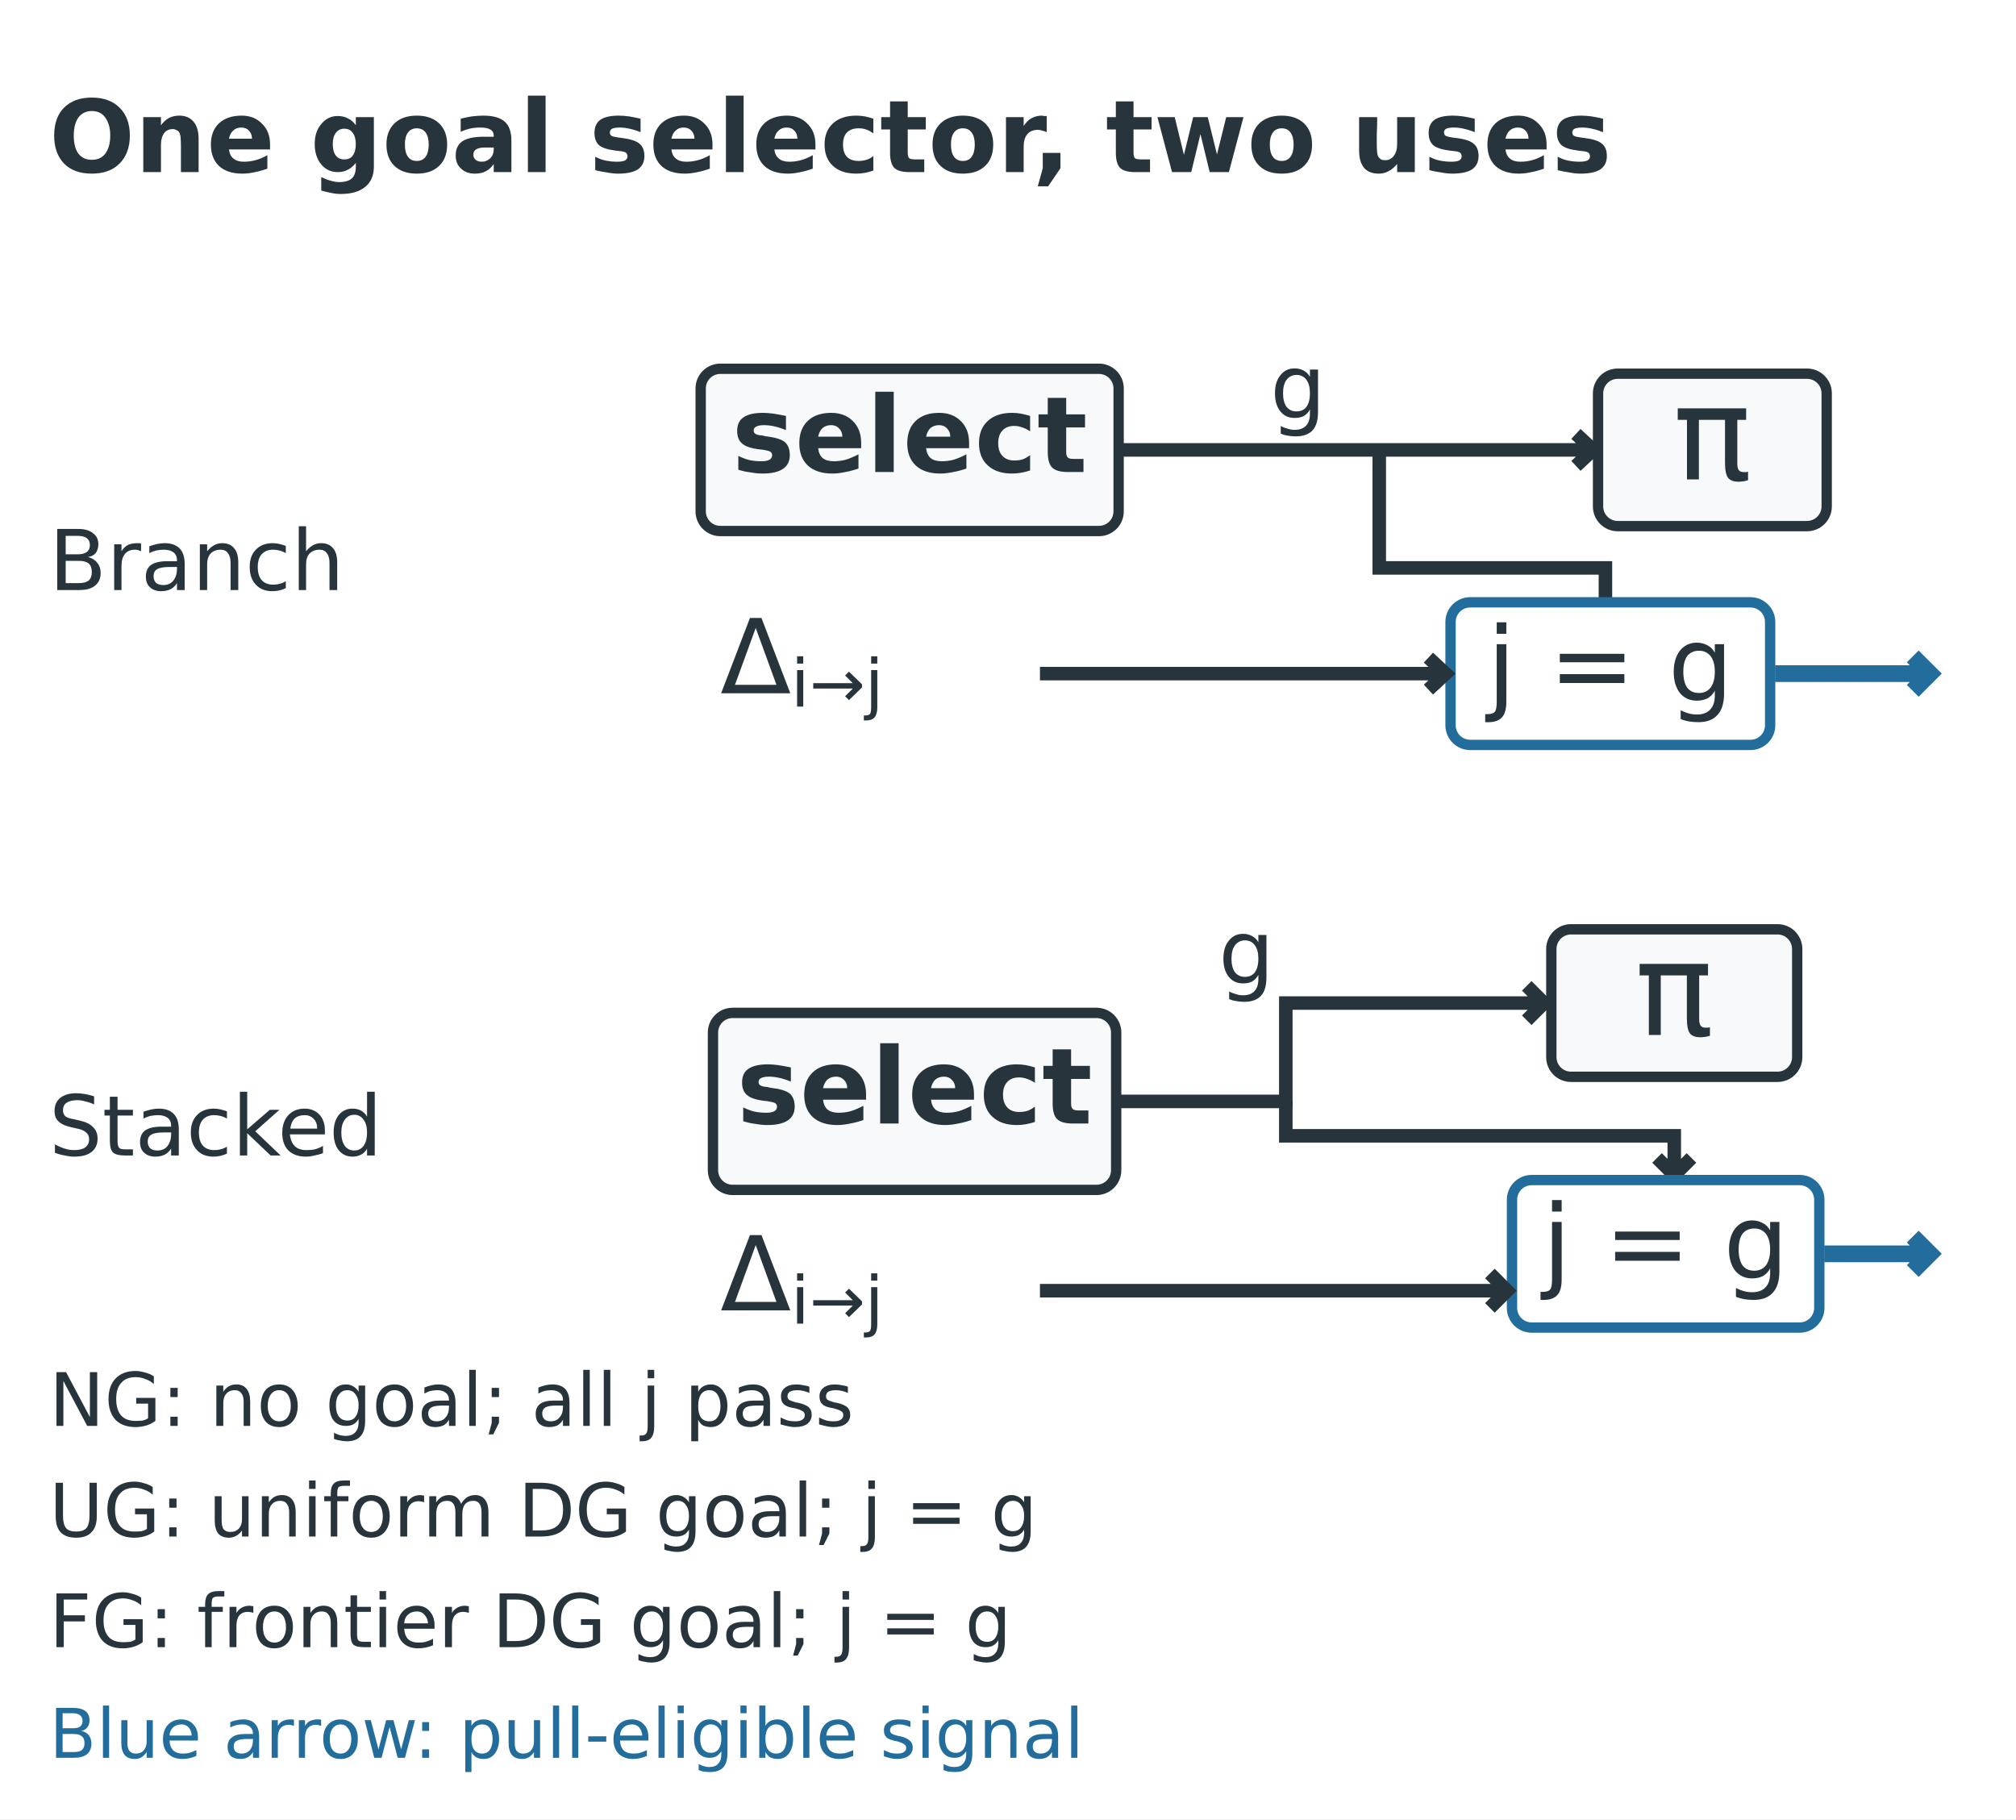
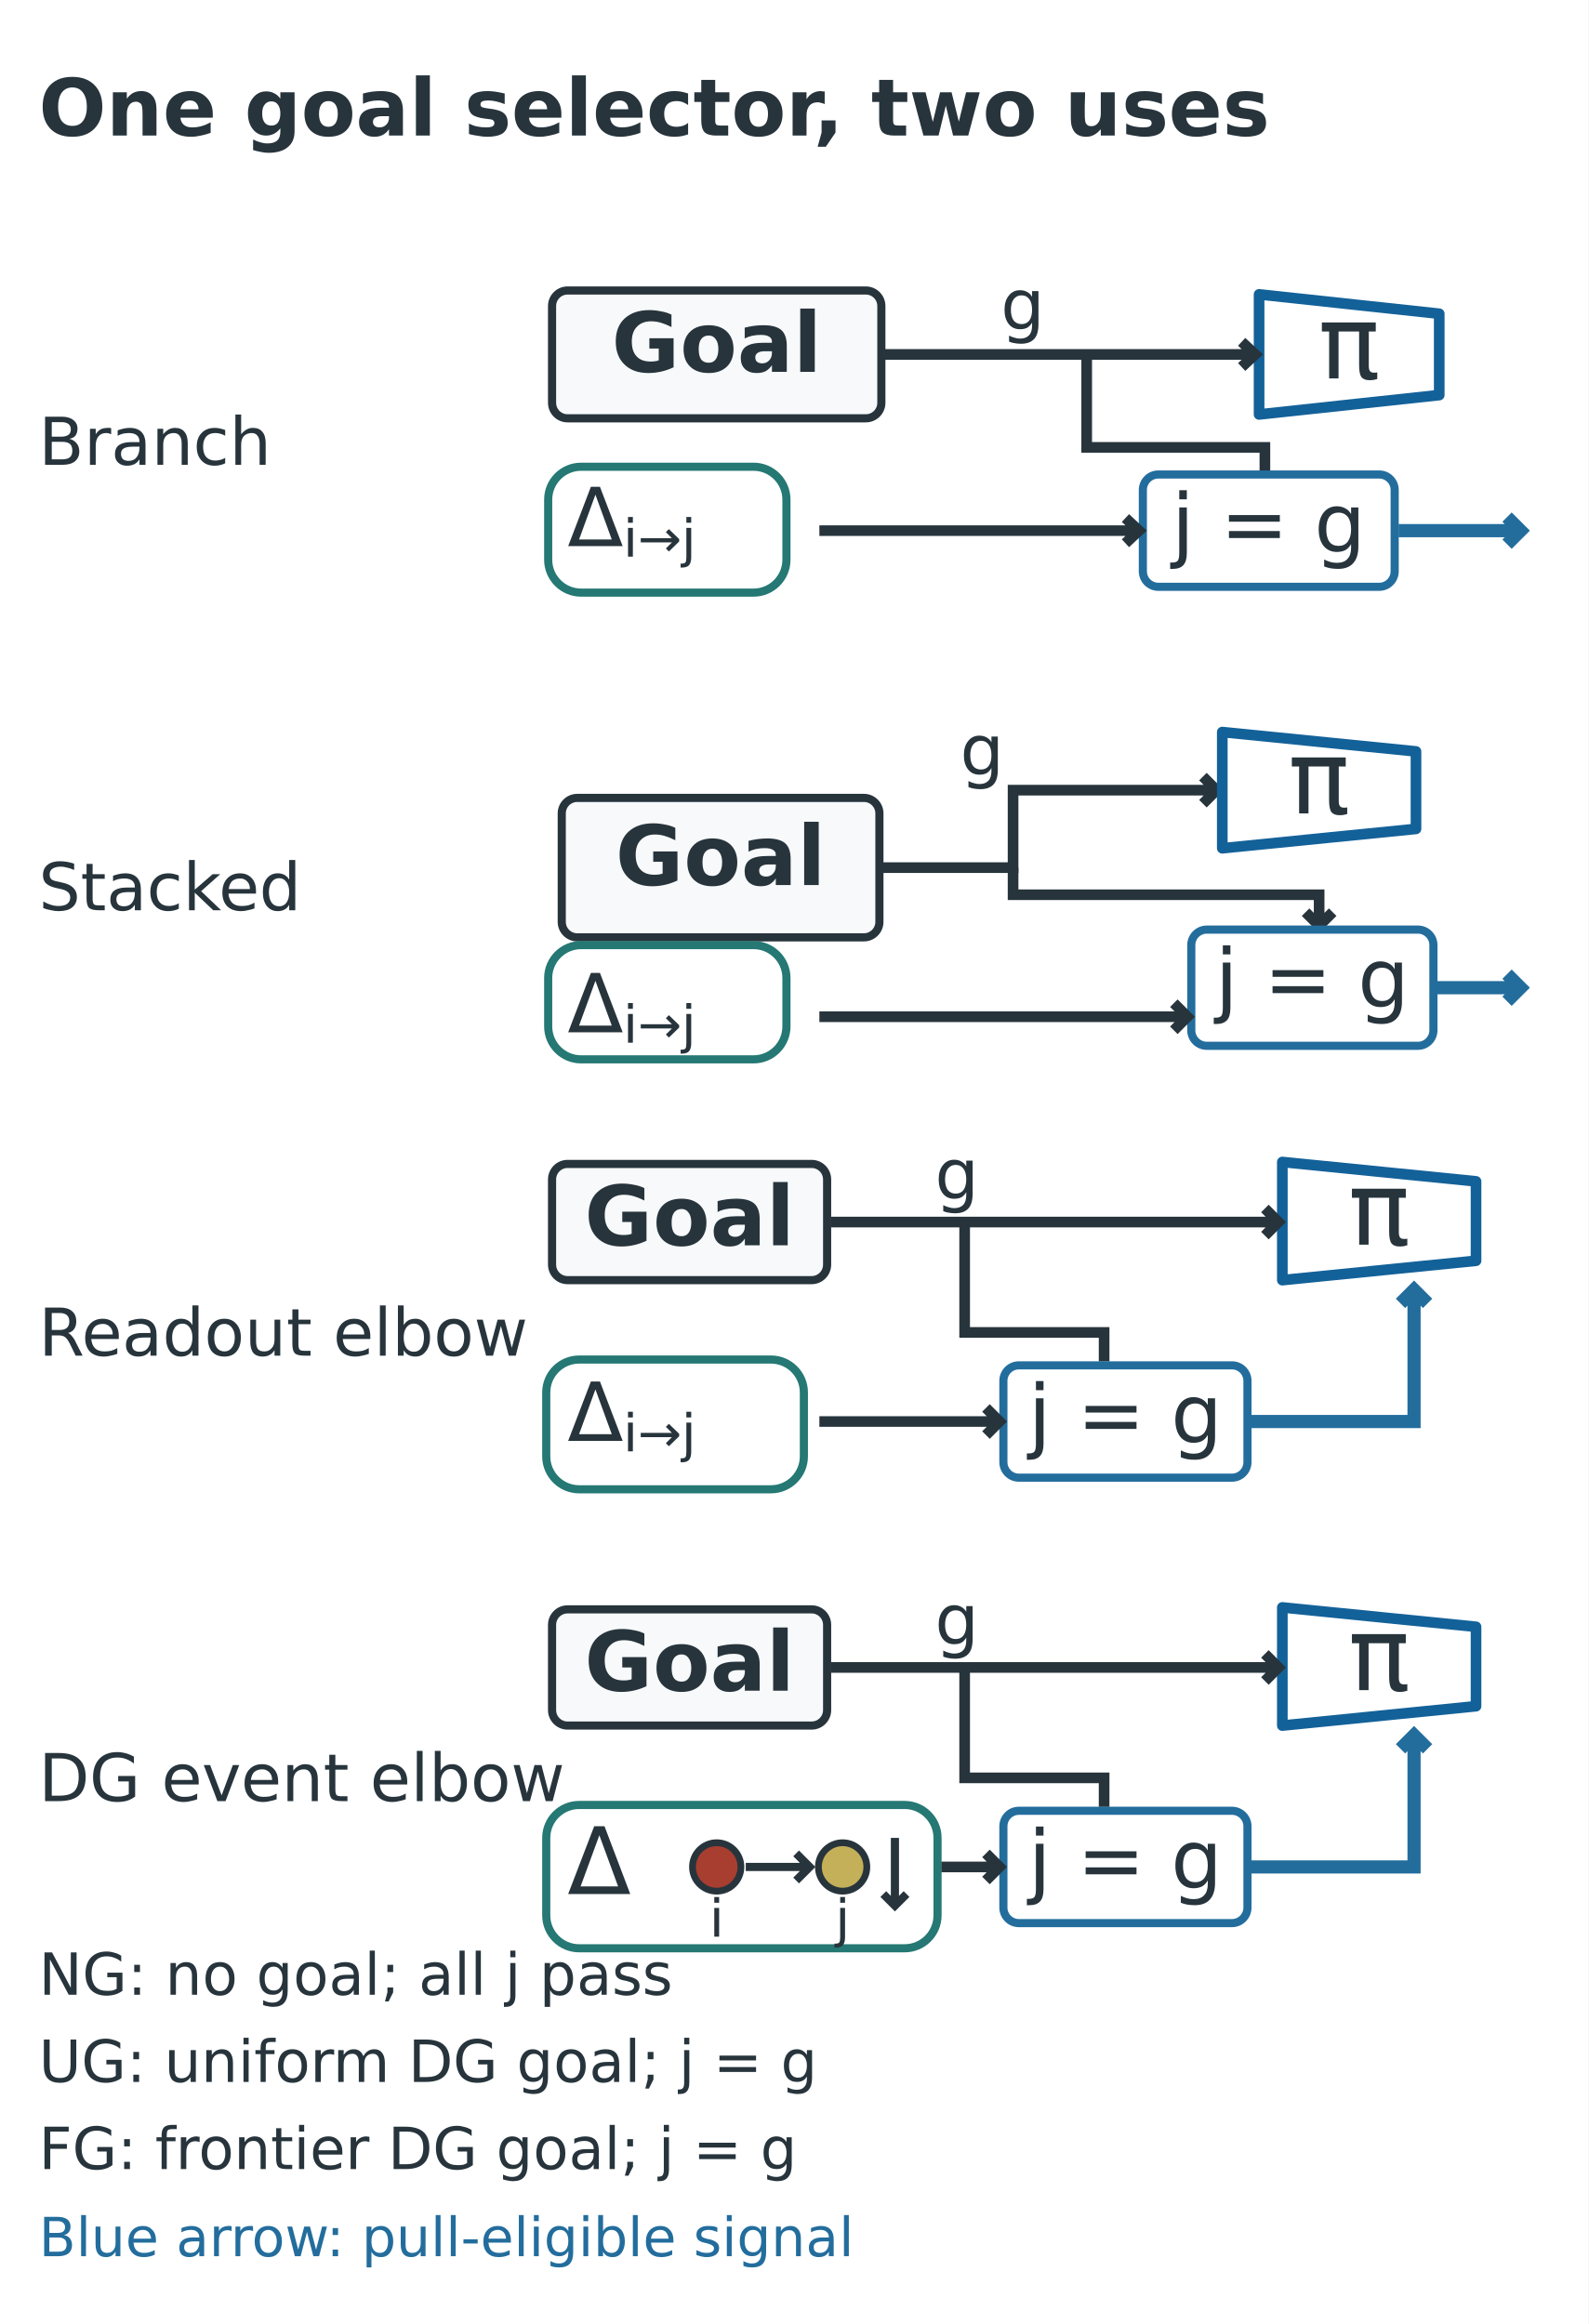
- <svg xmlns="http://www.w3.org/2000/svg" width="82mm" height="74mm" viewBox="0 0 82 74">
-   <rect width="82" height="74" fill="white" />
+ <svg xmlns="http://www.w3.org/2000/svg" width="82mm" height="120mm" viewBox="0 0 82 120">
+   <rect width="82" height="120" fill="white" />
  <text x="2" y="7" text-anchor="start" font-family="DejaVu Sans" font-size="4.1" font-weight="bold" fill="#27343c">One goal selector, two uses</text>
  <text x="2" y="24" text-anchor="start" font-family="DejaVu Sans" font-size="3.4" font-weight="normal" fill="#27343c">Branch</text>
  <g id="01_branch" transform="translate(27,12)">
    <rect x="1.5" y="3" width="17" height="6.6" rx="0.8" fill="#f7f9fa" stroke="#27343c" stroke-width="0.42" />
-     <text x="10" y="7.2" text-anchor="middle" font-family="DejaVu Sans" font-size="4.3" font-weight="bold" fill="#27343c">select</text>
-     <rect x="38" y="3.2" width="9.3" height="6.2" rx="0.8" fill="#f7f9fa" stroke="#27343c" stroke-width="0.42" />
-     <text x="42.65" y="7.5" text-anchor="middle" font-family="DejaVu Sans" font-size="5.3" font-weight="normal" fill="#27343c">π</text>
+     <text x="10" y="7.2" text-anchor="middle" font-family="DejaVu Sans" font-size="4.3" font-weight="bold" fill="#27343c">Goal</text>
+     <path d="M38,3.2 L47.3,4.2 L47.3,8.4 L38,9.4 Z" fill="white" stroke="#136199" stroke-width="0.55" stroke-linejoin="round" />
+     <text x="42.65" y="7.54" text-anchor="middle" font-family="DejaVu Sans" font-size="5.3" font-weight="normal" fill="#27343c">π</text>
    <path d="M18.5,6.3 H37.8 M37.1,5.65 L37.8,6.3 L37.1,6.95" fill="none" stroke="#27343c" stroke-width="0.55" />
    <text x="25.8" y="5" text-anchor="middle" font-family="DejaVu Sans" font-size="3.6" font-weight="normal" fill="#27343c">g</text>
    <path d="M29.1,6.3 V11.1 H38.3 V12.5" fill="none" stroke="#27343c" stroke-width="0.55" />
    <rect x="32" y="12.5" width="13" height="5.8" rx="0.8" fill="white" stroke="#236d9d" stroke-width="0.42" />
    <text x="38.5" y="16.5" text-anchor="middle" font-family="DejaVu Sans" font-size="4.2" font-weight="normal" fill="#27343c">j = g</text>
+     <rect x="1.3" y="12.1" width="12.3" height="6.5" rx="1.7" fill="white" stroke="#257873" stroke-width="0.42" />
    <text x="2.3" y="16.2" font-family="DejaVu Sans" font-size="4.2" fill="#27343c">Δ<tspan font-size="2.7" baseline-shift="sub">i→j</tspan>
    </text>
    <path d="M15.3,15.4 H31.8 M31.1,14.75 L31.8,15.4 L31.1,16.05" fill="none" stroke="#27343c" stroke-width="0.55" />
    <path d="M45.2,15.4 H51.5 M50.8,14.7 L51.5,15.4 L50.8,16.1" fill="none" stroke="#236d9d" stroke-width="0.68" />
  </g>
  <text x="2" y="47" text-anchor="start" font-family="DejaVu Sans" font-size="3.4" font-weight="normal" fill="#27343c">Stacked</text>
  <g id="02_stacked" transform="translate(27,35)">
    <rect x="2" y="6.2" width="16.4" height="7.2" rx="0.8" fill="#f7f9fa" stroke="#27343c" stroke-width="0.42" />
-     <text x="10.2" y="10.7" text-anchor="middle" font-family="DejaVu Sans" font-size="4.3" font-weight="bold" fill="#27343c">select</text>
+     <text x="10.2" y="10.7" text-anchor="middle" font-family="DejaVu Sans" font-size="4.3" font-weight="bold" fill="#27343c">Goal</text>
    <text x="23.7" y="5" text-anchor="middle" font-family="DejaVu Sans" font-size="3.6" font-weight="normal" fill="#27343c">g</text>
    <path d="M18.5,9.8 H25.3 V5.8 H35.8 M35.1,5.1 L35.8,5.8 L35.1,6.5" fill="none" stroke="#27343c" stroke-width="0.55" />
    <path d="M25.3,9.8 V11.2 H41.1 V12.8 M40.4,12.1 L41.1,12.8 L41.8,12.1" fill="none" stroke="#27343c" stroke-width="0.55" />
-     <rect x="36.1" y="2.8" width="10" height="6" rx="0.8" fill="#f7f9fa" stroke="#27343c" stroke-width="0.42" />
-     <text x="41.1" y="7.1" text-anchor="middle" font-family="DejaVu Sans" font-size="5.3" font-weight="normal" fill="#27343c">π</text>
+     <path d="M36.1,2.8 L46.1,3.8 L46.1,7.8 L36.1,8.8 Z" fill="white" stroke="#136199" stroke-width="0.55" stroke-linejoin="round" />
+     <text x="41.1" y="7" text-anchor="middle" font-family="DejaVu Sans" font-size="5.3" font-weight="normal" fill="#27343c">π</text>
    <rect x="34.5" y="13" width="12.5" height="6" rx="0.8" fill="white" stroke="#236d9d" stroke-width="0.42" />
    <text x="40.75" y="17" text-anchor="middle" font-family="DejaVu Sans" font-size="4.2" font-weight="normal" fill="#27343c">j = g</text>
+     <rect x="1.3" y="13.8" width="12.3" height="5.9" rx="1.7" fill="white" stroke="#257873" stroke-width="0.42" />
    <text x="2.3" y="18.3" font-family="DejaVu Sans" font-size="4.2" fill="#27343c">Δ<tspan font-size="2.7" baseline-shift="sub">i→j</tspan>
    </text>
    <path d="M15.3,17.5 H34.3 M33.6,16.8 L34.3,17.5 L33.6,18.2" fill="none" stroke="#27343c" stroke-width="0.55" />
    <path d="M47.2,16 H51.5 M50.8,15.3 L51.5,16 L50.8,16.7" fill="none" stroke="#236d9d" stroke-width="0.68" />
  </g>
-   <text x="2" y="58" text-anchor="start" font-family="DejaVu Sans" font-size="3" font-weight="normal" fill="#27343c">NG: no goal; all j pass</text>
-   <text x="2" y="62.5" text-anchor="start" font-family="DejaVu Sans" font-size="3" font-weight="normal" fill="#27343c">UG: uniform DG goal; j = g</text>
-   <text x="2" y="67" text-anchor="start" font-family="DejaVu Sans" font-size="3" font-weight="normal" fill="#27343c">FG: frontier DG goal; j = g</text>
-   <text x="2" y="71.5" text-anchor="start" font-family="DejaVu Sans" font-size="2.8" font-weight="normal" fill="#236d9d">Blue arrow: pull-eligible signal</text>
+   <text x="2" y="70" text-anchor="start" font-family="DejaVu Sans" font-size="3.4" font-weight="normal" fill="#27343c">Readout elbow</text>
+   <g id="03_labeled_elbow" transform="translate(27,58)">
+     <rect x="1.5" y="2.1" width="14.2" height="6" rx="0.8" fill="#f7f9fa" stroke="#27343c" stroke-width="0.42" />
+     <text x="8.6" y="6.3" text-anchor="middle" font-family="DejaVu Sans" font-size="4.3" font-weight="bold" fill="#27343c">Goal</text>
+     <path d="M39.2,2 L49.2,3 L49.2,7.1 L39.2,8.1 Z" fill="white" stroke="#136199" stroke-width="0.55" stroke-linejoin="round" />
+     <text x="44.2" y="6.27" text-anchor="middle" font-family="DejaVu Sans" font-size="5.3" font-weight="normal" fill="#27343c">π</text>
+     <path d="M15.9,5.1 H39.0 M38.3,4.4 L39,5.1 L38.3,5.8" fill="none" stroke="#27343c" stroke-width="0.55" />
+     <text x="22.4" y="3.9" text-anchor="middle" font-family="DejaVu Sans" font-size="3.6" font-weight="normal" fill="#27343c">g</text>
+     <path d="M22.8,5.1 V10.8 H30.0 V12.3 " fill="none" stroke="#27343c" stroke-width="0.55" />
+     <rect x="24.8" y="12.5" width="12.6" height="5.8" rx="0.8" fill="white" stroke="#236d9d" stroke-width="0.42" />
+     <text x="31.1" y="16.5" text-anchor="middle" font-family="DejaVu Sans" font-size="4.2" font-weight="normal" fill="#27343c">j = g</text>
+     <rect x="1.2" y="12.2" width="13.3" height="6.7" rx="1.7" fill="white" stroke="#257873" stroke-width="0.42" />
+     <text x="2.3" y="16.4" font-family="DejaVu Sans" font-size="4.2" fill="#27343c">Δ<tspan font-size="2.7" baseline-shift="sub">i→j</tspan>
+     </text>
+     <path d="M15.3,15.4 H24.6 M23.9,14.7 L24.6,15.4 L23.9,16.1" fill="none" stroke="#27343c" stroke-width="0.55" />
+     <path d="M37.6,15.4 H46.0 V8.6 M45.3,9.3 L46,8.6 L46.7,9.3" fill="none" stroke="#236d9d" stroke-width="0.68" />
+   </g>
+   <text x="2" y="93" text-anchor="start" font-family="DejaVu Sans" font-size="3.4" font-weight="normal" fill="#27343c">DG event elbow</text>
+   <g id="04_dg_event_elbow" transform="translate(27,81)">
+     <rect x="1.5" y="2.1" width="14.2" height="6" rx="0.8" fill="#f7f9fa" stroke="#27343c" stroke-width="0.42" />
+     <text x="8.6" y="6.3" text-anchor="middle" font-family="DejaVu Sans" font-size="4.3" font-weight="bold" fill="#27343c">Goal</text>
+     <path d="M39.2,2 L49.2,3 L49.2,7.1 L39.2,8.1 Z" fill="white" stroke="#136199" stroke-width="0.55" stroke-linejoin="round" />
+     <text x="44.2" y="6.27" text-anchor="middle" font-family="DejaVu Sans" font-size="5.3" font-weight="normal" fill="#27343c">π</text>
+     <path d="M15.9,5.1 H39.0 M38.3,4.4 L39,5.1 L38.3,5.8" fill="none" stroke="#27343c" stroke-width="0.55" />
+     <text x="22.4" y="3.9" text-anchor="middle" font-family="DejaVu Sans" font-size="3.6" font-weight="normal" fill="#27343c">g</text>
+     <path d="M22.8,5.1 V10.8 H30.0 V12.3 " fill="none" stroke="#27343c" stroke-width="0.55" />
+     <rect x="24.8" y="12.5" width="12.6" height="5.8" rx="0.8" fill="white" stroke="#236d9d" stroke-width="0.42" />
+     <text x="31.1" y="16.5" text-anchor="middle" font-family="DejaVu Sans" font-size="4.2" font-weight="normal" fill="#27343c">j = g</text>
+     <rect x="1.2" y="12.2" width="20.2" height="7.4" rx="1.7" fill="white" stroke="#257873" stroke-width="0.42" />
+     <text x="2.3" y="16.8" text-anchor="start" font-family="DejaVu Sans" font-size="4.8" font-weight="normal" fill="#27343c">Δ</text>
+     <circle cx="10" cy="15.4" r="1.25" fill="#a73e30" stroke="#27343c" stroke-width="0.35" />
+     <circle cx="16.5" cy="15.4" r="1.25" fill="#c3b058" stroke="#27343c" stroke-width="0.35" />
+     <path d="M11.5,15.4 H14.8 M14.1,14.7 L14.8,15.4 L14.1,16.1" fill="none" stroke="#27343c" stroke-width="0.42" />
+     <path d="M19.2,13.9 V17.4 M18.6,16.8 L19.2,17.4 L19.8,16.8" fill="none" stroke="#27343c" stroke-width="0.42" />
+     <text x="10" y="19" text-anchor="middle" font-family="DejaVu Sans" font-size="2.7" font-weight="normal" fill="#27343c">i</text>
+     <text x="16.5" y="19" text-anchor="middle" font-family="DejaVu Sans" font-size="2.7" font-weight="normal" fill="#27343c">j</text>
+     <path d="M21.6,15.4 H24.6 M23.9,14.7 L24.6,15.4 L23.9,16.1" fill="none" stroke="#27343c" stroke-width="0.55" />
+     <path d="M37.6,15.4 H46.0 V8.6 M45.3,9.3 L46,8.6 L46.7,9.3" fill="none" stroke="#236d9d" stroke-width="0.68" />
+   </g>
+   <text x="2" y="103" text-anchor="start" font-family="DejaVu Sans" font-size="3" font-weight="normal" fill="#27343c">NG: no goal; all j pass</text>
+   <text x="2" y="107.5" text-anchor="start" font-family="DejaVu Sans" font-size="3" font-weight="normal" fill="#27343c">UG: uniform DG goal; j = g</text>
+   <text x="2" y="112" text-anchor="start" font-family="DejaVu Sans" font-size="3" font-weight="normal" fill="#27343c">FG: frontier DG goal; j = g</text>
+   <text x="2" y="116.5" text-anchor="start" font-family="DejaVu Sans" font-size="2.8" font-weight="normal" fill="#236d9d">Blue arrow: pull-eligible signal</text>
</svg>
